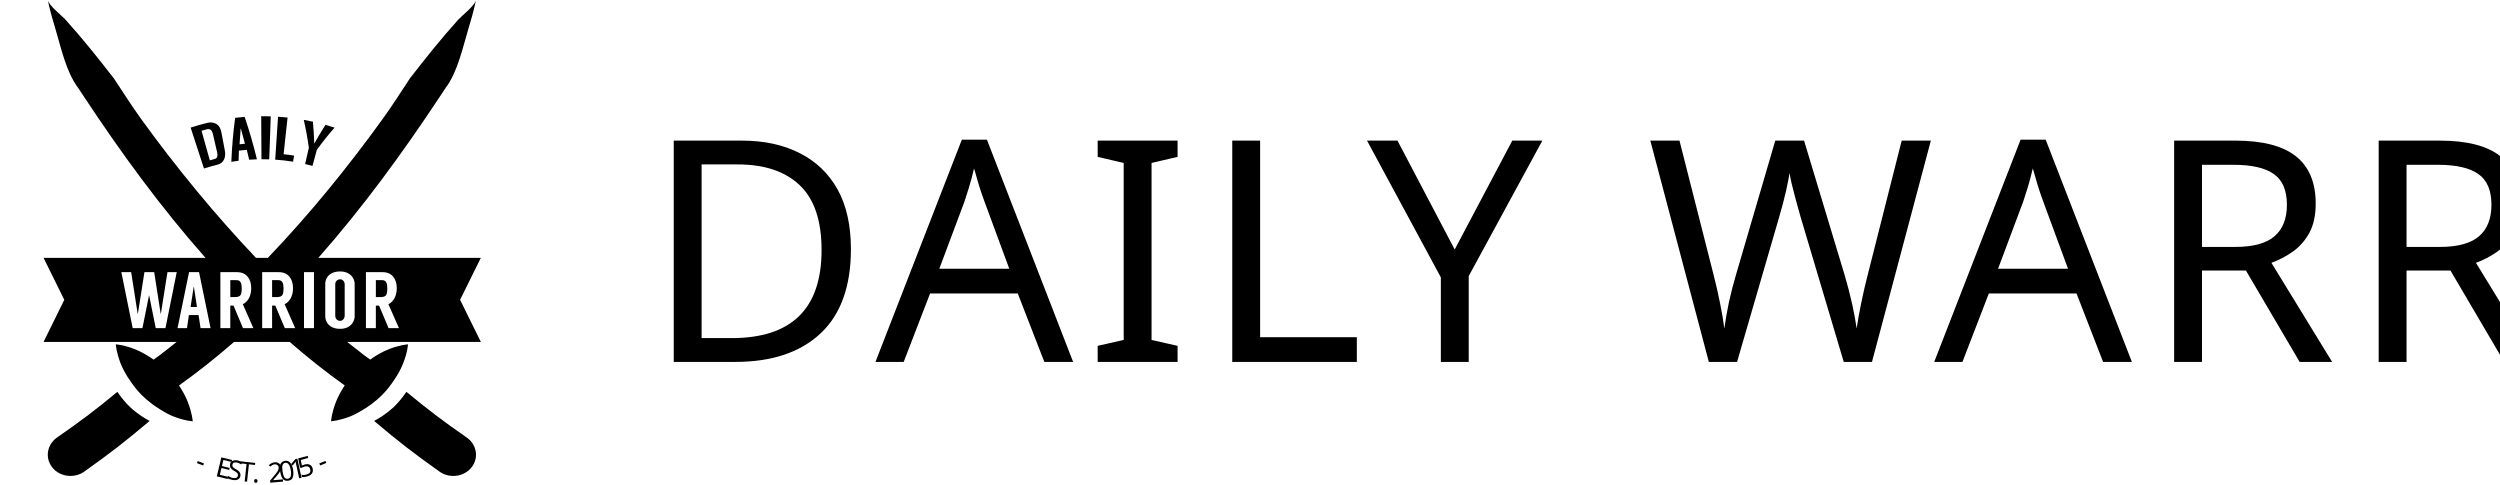
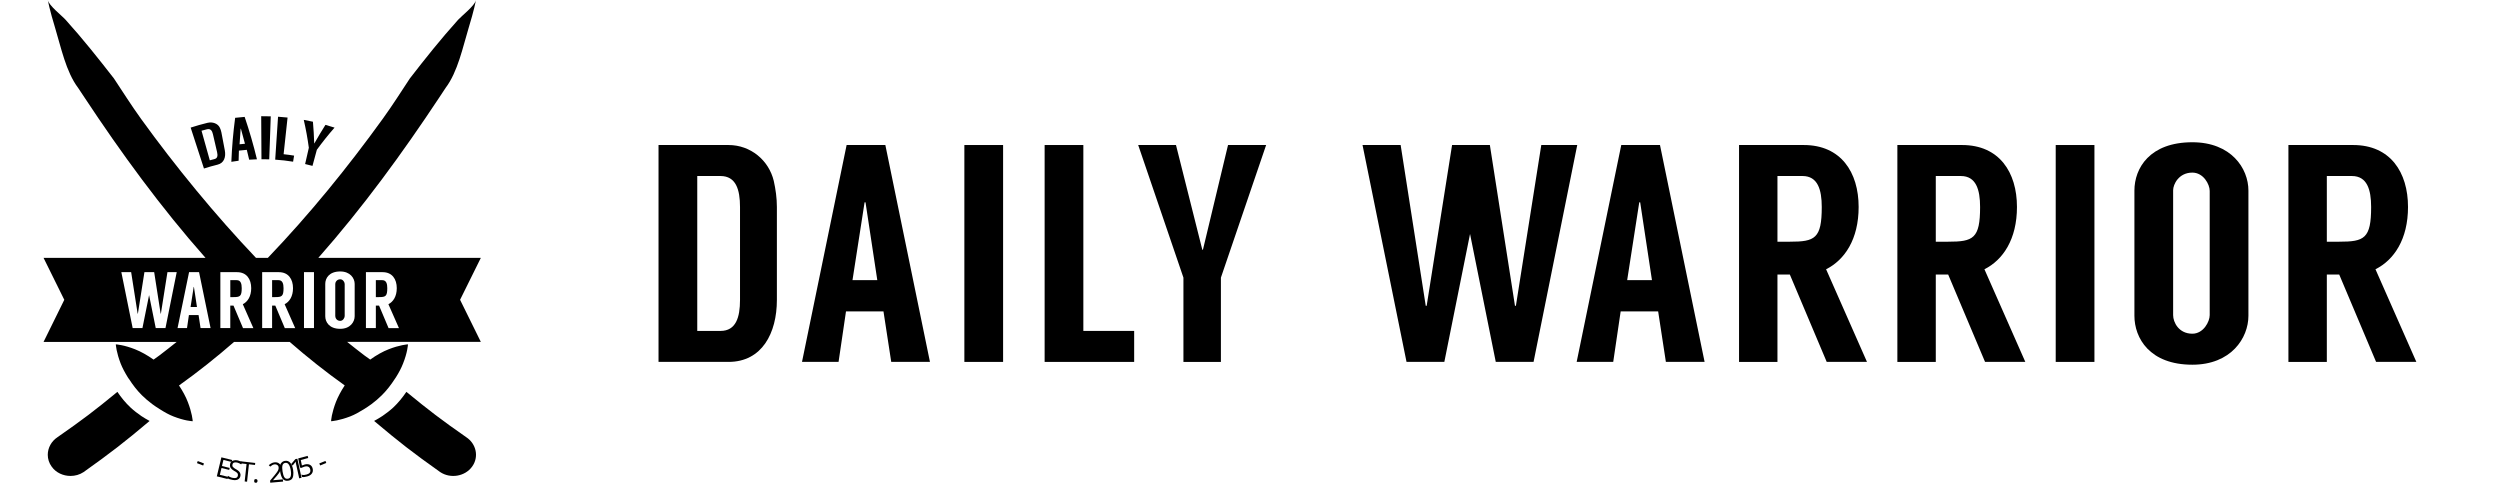
- <svg xmlns="http://www.w3.org/2000/svg" version="1.1" id="Layer_1" x="0px" y="0px" width="211.655px" height="41px" viewBox="0 0 211.655 41" enable-background="new 0 0 211.655 41" xml:space="preserve">
+ <svg xmlns="http://www.w3.org/2000/svg" version="1.1" id="Layer_1" x="0px" y="0px" width="211.654px" height="41px" viewBox="0 0 211.654 41" enable-background="new 0 0 211.654 41" xml:space="preserve">
  <g>
    <g>
      <g>
-         <path fill="none" d="M8.796,28.027c0,0,0.104,12.484,13.654,12.853c0,0,12.359,0.042,13.247-13.075" />
-         <text transform="matrix(0.9344 0.3622 -0.3564 0.932 16.3984 39.6699)" font-family="'OstrichSans-Black'" font-size="2.331">-</text>
-         <text transform="matrix(0.9567 0.2975 -0.2915 0.9546 17.3574 40.0327)" font-family="'OstrichSans-Black'" font-size="2.331"> </text>
-         <text transform="matrix(0.9725 0.2395 -0.2334 0.9708 18.1426 40.2764)" font-family="'OstrichSans-Black'" font-size="2.331">E</text>
-         <text transform="matrix(0.9855 0.1763 -0.1701 0.9843 19.126 40.5142)" font-family="'OstrichSans-Black'" font-size="2.331">S</text>
-         <text transform="matrix(0.9944 0.1131 -0.1069 0.9935 20.1699 40.6982)" font-family="'OstrichSans-Black'" font-size="2.331">T</text>
-         <text transform="matrix(0.9981 0.0693 -0.063 0.9975 21.3408 40.8213)" font-family="'OstrichSans-Black'" font-size="2.331">.</text>
-         <text transform="matrix(0.9993 0.0457 -0.0394 0.9989 21.874 40.856)" font-family="'OstrichSans-Black'" font-size="2.331"> </text>
-         <text transform="matrix(0.9956 -0.0882 0.0945 0.996 22.7715 40.8765)" font-family="'OstrichSans-Black'" font-size="2.331">2</text>
-         <text transform="matrix(0.987 -0.1551 0.1613 0.9878 23.748 40.7847)" font-family="'OstrichSans-Black'" font-size="2.331">0</text>
-         <text transform="matrix(0.9768 -0.2083 0.2145 0.978 24.7207 40.6255)" font-family="'OstrichSans-Black'" font-size="2.331">1</text>
-         <text transform="matrix(0.9641 -0.2597 0.2659 0.9656 25.4463 40.4712)" font-family="'OstrichSans-Black'" font-size="2.331">5</text>
-         <text transform="matrix(0.9466 -0.3166 0.3226 0.9485 26.418 40.2026)" font-family="'OstrichSans-Black'" font-size="2.331"> </text>
-         <text transform="matrix(0.9251 -0.3741 0.38 0.9273 27.2188 39.9331)" font-family="'OstrichSans-Black'" font-size="2.331">-</text>
+         <path fill="none" d="M8.796,28.027c0,0,0.104,12.483,13.654,12.853c0,0,12.358,0.042,13.246-13.075" />
+         <text transform="matrix(0.9364 0.363 -0.3572 0.934 16.3977 39.6709)" font-family="'OstrichSans-Black'" font-size="2.326">-</text>
+         <text transform="matrix(0.9585 0.2981 -0.2921 0.9564 17.3572 40.0332)" font-family="'OstrichSans-Black'" font-size="2.326"> </text>
+         <text transform="matrix(0.974 0.2399 -0.2338 0.9723 18.1428 40.2764)" font-family="'OstrichSans-Black'" font-size="2.327">E</text>
+         <text transform="matrix(0.9866 0.1765 -0.1703 0.9854 19.1262 40.5137)" font-family="'OstrichSans-Black'" font-size="2.328">S</text>
+         <text transform="matrix(0.9952 0.1132 -0.107 0.9943 20.1702 40.6982)" font-family="'OstrichSans-Black'" font-size="2.329">T</text>
+         <text transform="matrix(0.9986 0.0693 -0.063 0.998 21.3411 40.8203)" font-family="'OstrichSans-Black'" font-size="2.33">.</text>
+         <text transform="matrix(0.9996 0.0457 -0.0394 0.9992 21.8738 40.8564)" font-family="'OstrichSans-Black'" font-size="2.33"> </text>
+         <text transform="matrix(0.9951 -0.0882 0.0945 0.9955 22.7717 40.877)" font-family="'OstrichSans-Black'" font-size="2.332">2</text>
+         <text transform="matrix(0.9861 -0.155 0.1612 0.9869 23.7473 40.7852)" font-family="'OstrichSans-Black'" font-size="2.333">0</text>
+         <text transform="matrix(0.9756 -0.208 0.2142 0.9768 24.7209 40.625)" font-family="'OstrichSans-Black'" font-size="2.334">1</text>
+         <text transform="matrix(0.9626 -0.2593 0.2655 0.9641 25.4475 40.4707)" font-family="'OstrichSans-Black'" font-size="2.334">5</text>
+         <text transform="matrix(0.9448 -0.316 0.322 0.9467 26.4172 40.2021)" font-family="'OstrichSans-Black'" font-size="2.335"> </text>
+         <text transform="matrix(0.9231 -0.3733 0.3792 0.9253 27.219 39.9326)" font-family="'OstrichSans-Black'" font-size="2.336">-</text>
      </g>
      <g>
        <g>
-           <path d="M18.744,11.208c0.097,0.511,0.194,1.022,0.291,1.533c0.1,0.55-0.063,1.065-0.613,1.198      c-0.388,0.095-0.773,0.204-1.155,0.328c-0.375-1.155-0.751-2.309-1.126-3.464c0.469-0.152,0.941-0.287,1.418-0.403      c0.45-0.11,0.879,0.066,1.042,0.39C18.664,10.92,18.718,11.059,18.744,11.208z M18.16,13.467      c0.267-0.066,0.284-0.303,0.219-0.588c-0.117-0.507-0.234-1.014-0.352-1.521c-0.063-0.284-0.197-0.491-0.506-0.413      c-0.153,0.039-0.306,0.08-0.459,0.122c0.234,0.835,0.467,1.67,0.701,2.505C17.896,13.536,18.027,13.5,18.16,13.467z" />
-           <path d="M20.895,12.685c-0.223,0.018-0.446,0.04-0.669,0.066c-0.011,0.286-0.019,0.572-0.025,0.857      c-0.206,0.026-0.411,0.057-0.616,0.091c0.05-1.239,0.157-2.482,0.322-3.724c0.269-0.032,0.536-0.058,0.805-0.079      c0.403,1.187,0.75,2.385,1.04,3.591c-0.22,0.006-0.438,0.018-0.658,0.033C21.029,13.242,20.964,12.963,20.895,12.685z       M20.738,12.17c-0.109-0.427-0.225-0.854-0.345-1.28c-0.007,0.001-0.013,0.001-0.019,0.002      c-0.036,0.441-0.067,0.882-0.092,1.323C20.436,12.199,20.586,12.184,20.738,12.17z" />
-           <path d="M22.794,13.49c-0.22-0.008-0.438-0.011-0.658-0.009c-0.008-1.214-0.015-2.428-0.022-3.642      c0.27-0.002,0.539,0.002,0.808,0.011C22.879,11.063,22.836,12.276,22.794,13.49z" />
-           <path d="M24.898,13.175c-0.028,0.171-0.056,0.342-0.084,0.514c-0.503-0.082-1.008-0.14-1.515-0.173      c0.08-1.212,0.161-2.423,0.241-3.634c0.27,0.018,0.538,0.041,0.806,0.07c-0.111,1.035-0.223,2.069-0.335,3.104      C24.309,13.087,24.604,13.127,24.898,13.175z" />
-           <path d="M26.455,14.044c-0.206-0.056-0.415-0.108-0.623-0.156c0.105-0.46,0.211-0.919,0.316-1.379      c-0.107-0.786-0.25-1.574-0.43-2.36c0.26,0.046,0.519,0.098,0.776,0.156c0.054,0.612,0.09,1.223,0.11,1.833      c0.004,0.001,0.008,0.002,0.012,0.003c0.299-0.529,0.611-1.053,0.938-1.57c0.259,0.072,0.515,0.15,0.771,0.233      c-0.533,0.608-1.033,1.234-1.499,1.876C26.703,13.134,26.579,13.589,26.455,14.044z" />
+           <path d="M18.744,11.208c0.097,0.511,0.193,1.022,0.291,1.533c0.1,0.55-0.063,1.065-0.613,1.198      c-0.388,0.095-0.773,0.204-1.155,0.328c-0.375-1.155-0.751-2.309-1.126-3.464c0.469-0.152,0.941-0.287,1.418-0.403      c0.45-0.11,0.879,0.066,1.042,0.39C18.664,10.92,18.718,11.059,18.744,11.208z M18.16,13.467      c0.267-0.066,0.283-0.303,0.219-0.588c-0.117-0.507-0.234-1.014-0.353-1.521c-0.063-0.284-0.196-0.491-0.506-0.413      c-0.152,0.039-0.306,0.08-0.459,0.122c0.234,0.835,0.467,1.67,0.701,2.505C17.896,13.536,18.027,13.5,18.16,13.467z" />
+           <path d="M20.895,12.685c-0.223,0.018-0.445,0.04-0.669,0.066c-0.011,0.286-0.019,0.572-0.024,0.857      c-0.206,0.026-0.411,0.057-0.616,0.091c0.05-1.239,0.157-2.482,0.322-3.724c0.269-0.032,0.535-0.058,0.805-0.079      c0.403,1.187,0.75,2.385,1.04,3.591c-0.22,0.006-0.438,0.018-0.658,0.033C21.029,13.242,20.964,12.963,20.895,12.685z       M20.738,12.17c-0.108-0.427-0.225-0.854-0.345-1.28c-0.007,0.001-0.013,0.001-0.019,0.002      c-0.036,0.441-0.067,0.882-0.092,1.323C20.436,12.199,20.586,12.184,20.738,12.17z" />
+           <path d="M22.794,13.49c-0.22-0.008-0.438-0.011-0.658-0.009c-0.008-1.214-0.015-2.428-0.022-3.642      c0.271-0.002,0.539,0.002,0.809,0.011C22.879,11.063,22.836,12.276,22.794,13.49z" />
+           <path d="M24.898,13.175c-0.027,0.171-0.056,0.342-0.084,0.514c-0.503-0.082-1.008-0.14-1.515-0.173      c0.08-1.212,0.161-2.423,0.241-3.634c0.27,0.018,0.538,0.041,0.806,0.07c-0.111,1.035-0.223,2.069-0.335,3.104      C24.309,13.087,24.604,13.127,24.898,13.175z" />
+           <path d="M26.455,14.044c-0.206-0.056-0.415-0.108-0.623-0.156c0.104-0.46,0.211-0.919,0.315-1.379      c-0.106-0.786-0.25-1.574-0.43-2.36c0.26,0.046,0.519,0.098,0.776,0.156c0.054,0.612,0.09,1.223,0.109,1.833      c0.004,0.001,0.008,0.002,0.013,0.003c0.299-0.529,0.61-1.053,0.938-1.57c0.259,0.072,0.515,0.15,0.771,0.233      c-0.533,0.608-1.033,1.234-1.499,1.876C26.703,13.134,26.579,13.589,26.455,14.044z" />
        </g>
      </g>
    </g>
    <g>
-       <path fill="none" d="M24.81,24.396c0-0.758-0.386-1.354-1.198-1.354h-1.414v4.736h0.84v-1.907c0.033,0,0.154,0,0.271,0    l0.804,1.907h0.881L24.1,25.755C24.506,25.552,24.81,25.099,24.81,24.396z M23.308,25.152h-0.271v-1.434h0.547    c0.332,0,0.421,0.297,0.421,0.677C24.005,25.085,23.855,25.152,23.308,25.152z" />
-       <path fill="none" d="M21.271,24.396c0-0.758-0.387-1.354-1.199-1.354h-1.414v4.736h0.84v-1.907c0.033,0,0.155,0,0.271,0    l0.805,1.907h0.879l-0.893-2.023C20.965,25.552,21.271,25.099,21.271,24.396z M19.769,25.152h-0.271v-1.434h0.547    c0.332,0,0.42,0.297,0.42,0.677C20.465,25.085,20.316,25.152,19.769,25.152z" />
-       <polygon fill="none" points="13.623,26.554 13.602,26.554 13.055,23.042 12.229,23.042 11.676,26.554 11.654,26.554     11.105,23.042 10.274,23.042 11.233,27.778 12.061,27.778 12.622,24.984 13.185,27.778 14.009,27.778 14.963,23.042     14.178,23.042   " />
-       <rect x="25.737" y="23.042" fill="none" width="0.845" height="4.736" />
-       <path fill="none" d="M16.006,23.042l-0.975,4.736h0.8l0.161-1.103h0.819l0.169,1.103h0.845l-0.974-4.736H16.006z M16.134,25.992    l0.265-1.699h0.02l0.258,1.699H16.134z" />
-       <path fill="none" d="M33.593,24.396c0-0.758-0.385-1.354-1.196-1.354h-1.415v4.736h0.84v-1.907c0.033,0,0.154,0,0.271,0    l0.805,1.907h0.88l-0.892-2.023C33.289,25.552,33.593,25.099,33.593,24.396z M32.092,25.152h-0.271v-1.434h0.547    c0.333,0,0.421,0.297,0.421,0.677C32.789,25.085,32.64,25.152,32.092,25.152z" />
-       <path fill="none" d="M28.803,22.981c-0.935,0-1.265,0.569-1.265,1.055v2.734c0,0.487,0.33,1.069,1.265,1.069    c0.846,0,1.225-0.582,1.225-1.069v-2.734C30.027,23.55,29.648,22.981,28.803,22.981z M29.182,26.756    c0,0.142-0.135,0.407-0.379,0.407c-0.297,0-0.419-0.25-0.419-0.407V24.03c0-0.128,0.122-0.385,0.419-0.385    c0.244,0,0.379,0.257,0.379,0.399V26.756z" />
-       <path d="M40.709,21.831H26.95c3.765-4.262,7.137-8.89,10.248-13.59c0.179-0.27,0.357-0.541,0.53-0.801    c1.035-1.367,1.456-3.46,1.948-5.073C40.13,0.889,40.3,0.009,40.3,0c-0.092,0.474-1.214,1.342-1.513,1.672    c-1.464,1.627-2.764,3.26-4.086,4.967c-0.705,1.062-1.439,2.236-2.295,3.419c-2.988,4.136-6.209,8.098-9.73,11.773h-1.005    c-3.431-3.607-6.814-7.729-9.733-11.773c-0.856-1.188-1.588-2.357-2.295-3.419c-1.327-1.701-2.622-3.34-4.092-4.967    C5.258,1.342,4.136,0.474,4.044,0c0,0.009,0.17,0.889,0.624,2.367C5.16,3.98,5.581,6.073,6.614,7.44    c0.174,0.261,0.348,0.531,0.532,0.801c3.108,4.705,6.484,9.332,10.253,13.59H3.687l1.756,3.552l-1.756,3.565h11.267    c-0.483,0.389-0.97,0.772-1.464,1.146c-0.159,0.122-0.329,0.227-0.488,0.35c-0.528-0.372-1.068-0.676-1.574-0.875    c-0.44-0.175-0.841-0.286-1.138-0.345c-0.295-0.062-0.486-0.071-0.486-0.071s0.01,0.193,0.071,0.487    c0.059,0.299,0.171,0.697,0.339,1.135c0.15,0.378,0.362,0.778,0.609,1.174c0.027,0.053,0.072,0.101,0.107,0.149    c0.303,0.474,0.659,0.943,1.081,1.363c0.271,0.271,0.569,0.517,0.874,0.748c0.213,0.165,0.435,0.301,0.656,0.441    c0.387,0.246,0.772,0.463,1.146,0.608c0.444,0.171,0.84,0.282,1.14,0.339c0.296,0.057,0.489,0.066,0.489,0.066    s-0.012-0.193-0.073-0.486c-0.059-0.296-0.17-0.697-0.34-1.135c-0.172-0.454-0.434-0.933-0.748-1.407    c1.617-1.151,3.169-2.388,4.663-3.688h4.707c1.493,1.3,3.045,2.536,4.659,3.683c-0.313,0.479-0.57,0.958-0.748,1.412    c-0.168,0.438-0.276,0.835-0.339,1.135c-0.059,0.293-0.067,0.486-0.067,0.486s0.192-0.01,0.488-0.071    c0.3-0.059,0.694-0.17,1.135-0.338c0.372-0.146,0.764-0.363,1.149-0.604c0.223-0.14,0.44-0.281,0.656-0.441    c0.304-0.231,0.6-0.477,0.875-0.753c0.421-0.42,0.778-0.884,1.082-1.358c0.034-0.052,0.073-0.101,0.106-0.154    c0.247-0.391,0.459-0.791,0.604-1.169c0.176-0.438,0.287-0.841,0.345-1.135c0.062-0.294,0.071-0.487,0.071-0.487    s-0.193,0.009-0.488,0.071c-0.299,0.059-0.694,0.169-1.135,0.34c-0.507,0.198-1.049,0.5-1.574,0.879    c-0.166-0.123-0.334-0.228-0.494-0.354c-0.492-0.375-0.979-0.756-1.46-1.143h11.319l-1.757-3.565L40.709,21.831z M14.009,27.778    h-0.824l-0.563-2.794l-0.562,2.794h-0.827l-0.959-4.736h0.831l0.549,3.512h0.021l0.553-3.512h0.826l0.547,3.512h0.021l0.555-3.512    h0.785L14.009,27.778z M16.98,27.778l-0.169-1.103h-0.819l-0.161,1.103h-0.8l0.975-4.736h0.846l0.974,4.736H16.98z M20.573,27.778    l-0.805-1.907c-0.115,0-0.237,0-0.271,0v1.907h-0.84v-4.736h1.414c0.813,0,1.199,0.595,1.199,1.354    c0,0.704-0.307,1.157-0.712,1.36l0.893,2.023H20.573z M24.111,27.778l-0.804-1.907c-0.116,0-0.237,0-0.271,0v1.907h-0.84v-4.736    h1.414c0.813,0,1.198,0.595,1.198,1.354c0,0.704-0.304,1.157-0.71,1.36l0.893,2.023H24.111z M26.582,27.778h-0.845v-4.736h0.845    V27.778z M30.027,26.771c0,0.487-0.379,1.069-1.225,1.069c-0.935,0-1.265-0.582-1.265-1.069v-2.734    c0-0.486,0.33-1.055,1.265-1.055c0.846,0,1.225,0.569,1.225,1.055V26.771z M32.896,27.778l-0.805-1.907c-0.116,0-0.237,0-0.271,0    v1.907h-0.84v-4.736h1.415c0.812,0,1.196,0.595,1.196,1.354c0,0.704-0.304,1.157-0.708,1.36l0.892,2.023H32.896z" />
-       <path d="M39.465,37.008c-2.112-1.473-3.122-2.245-5.059-3.833c-0.319,0.468-0.687,0.927-1.121,1.333    c-0.29,0.265-0.599,0.5-0.921,0.719c-0.225,0.154-0.456,0.278-0.692,0.41c2.131,1.796,3.251,2.666,5.594,4.329    c0.87,0.579,2.098,0.372,2.7-0.455C40.57,38.686,40.324,37.569,39.465,37.008z" />
-       <path d="M11.059,34.508c-0.435-0.407-0.807-0.866-1.121-1.333c-1.937,1.594-2.95,2.361-5.063,3.833    c-0.533,0.35-0.831,0.917-0.831,1.496v0.002c0,0.347,0.108,0.697,0.335,1.006c0.364,0.512,0.975,0.782,1.593,0.782    c0.382,0,0.769-0.104,1.106-0.327c2.337-1.664,3.458-2.533,5.588-4.329c-0.23-0.126-0.462-0.256-0.69-0.41    C11.657,35.009,11.344,34.773,11.059,34.508z" />
+       <path fill="none" d="M24.81,24.396c0-0.758-0.386-1.354-1.198-1.354h-1.413v4.735h0.84v-1.906c0.032,0,0.153,0,0.271,0    l0.804,1.906h0.882L24.1,25.755C24.506,25.552,24.81,25.1,24.81,24.396z M23.308,25.152h-0.271v-1.435h0.547    c0.332,0,0.421,0.298,0.421,0.677C24.005,25.085,23.855,25.152,23.308,25.152z" />
+       <path fill="none" d="M21.271,24.396c0-0.758-0.387-1.354-1.199-1.354h-1.413v4.735h0.84v-1.906c0.032,0,0.154,0,0.271,0    l0.806,1.906h0.879l-0.894-2.022C20.965,25.552,21.271,25.1,21.271,24.396z M19.769,25.152h-0.271v-1.435h0.547    c0.332,0,0.42,0.298,0.42,0.677C20.465,25.085,20.316,25.152,19.769,25.152z" />
+       <polygon fill="none" points="13.623,26.555 13.602,26.555 13.055,23.042 12.229,23.042 11.676,26.555 11.654,26.555     11.105,23.042 10.274,23.042 11.233,27.777 12.061,27.777 12.622,24.984 13.185,27.777 14.009,27.777 14.963,23.042     14.178,23.042   " />
+       <rect x="25.737" y="23.042" fill="none" width="0.846" height="4.735" />
+       <path fill="none" d="M16.006,23.042l-0.976,4.735h0.801l0.161-1.103h0.818l0.169,1.103h0.846l-0.975-4.735H16.006z M16.134,25.992    l0.265-1.699h0.021l0.258,1.699H16.134z" />
+       <path fill="none" d="M33.593,24.396c0-0.758-0.385-1.354-1.196-1.354h-1.415v4.735h0.84v-1.906c0.033,0,0.154,0,0.271,0    l0.805,1.906h0.88l-0.892-2.022C33.289,25.552,33.593,25.1,33.593,24.396z M32.092,25.152h-0.271v-1.435h0.548    c0.333,0,0.421,0.298,0.421,0.677C32.789,25.085,32.64,25.152,32.092,25.152z" />
+       <path fill="none" d="M28.803,22.98c-0.935,0-1.265,0.569-1.265,1.056v2.733c0,0.487,0.33,1.069,1.265,1.069    c0.846,0,1.225-0.582,1.225-1.069v-2.733C30.027,23.55,29.648,22.98,28.803,22.98z M29.182,26.756    c0,0.143-0.135,0.407-0.379,0.407c-0.297,0-0.419-0.25-0.419-0.407V24.03c0-0.128,0.122-0.386,0.419-0.386    c0.244,0,0.379,0.258,0.379,0.399V26.756z" />
+       <path d="M40.709,21.831H26.95c3.765-4.262,7.137-8.89,10.248-13.59c0.179-0.27,0.356-0.541,0.529-0.801    c1.035-1.367,1.456-3.46,1.948-5.073C40.13,0.889,40.3,0.009,40.3,0c-0.092,0.474-1.214,1.342-1.513,1.672    c-1.464,1.627-2.765,3.26-4.086,4.967c-0.705,1.062-1.439,2.236-2.296,3.419c-2.987,4.136-6.209,8.098-9.729,11.773h-1.005    c-3.431-3.607-6.814-7.729-9.733-11.773C11.082,8.87,10.35,7.701,9.643,6.639c-1.327-1.701-2.622-3.34-4.092-4.967    C5.258,1.342,4.136,0.474,4.044,0c0,0.009,0.17,0.889,0.624,2.367C5.16,3.98,5.581,6.073,6.614,7.44    c0.175,0.261,0.349,0.531,0.532,0.801c3.108,4.705,6.484,9.332,10.253,13.59H3.687l1.756,3.552l-1.756,3.565h11.268    c-0.483,0.389-0.971,0.771-1.464,1.146c-0.159,0.122-0.329,0.227-0.488,0.35c-0.528-0.371-1.068-0.676-1.574-0.875    c-0.44-0.174-0.841-0.285-1.138-0.344c-0.295-0.063-0.486-0.072-0.486-0.072s0.01,0.193,0.071,0.488    c0.059,0.299,0.171,0.696,0.339,1.135c0.149,0.377,0.362,0.777,0.609,1.174c0.026,0.053,0.071,0.101,0.106,0.148    c0.303,0.475,0.659,0.943,1.081,1.363c0.271,0.271,0.569,0.518,0.874,0.748c0.213,0.165,0.435,0.301,0.656,0.441    c0.387,0.246,0.771,0.463,1.146,0.607c0.444,0.172,0.84,0.282,1.141,0.34c0.296,0.057,0.488,0.065,0.488,0.065    s-0.012-0.192-0.072-0.486c-0.06-0.296-0.17-0.696-0.341-1.135c-0.172-0.454-0.434-0.933-0.748-1.407    c1.617-1.15,3.17-2.388,4.663-3.688h4.707c1.493,1.3,3.045,2.535,4.659,3.683c-0.313,0.479-0.57,0.958-0.748,1.412    c-0.168,0.438-0.275,0.835-0.339,1.135c-0.059,0.294-0.067,0.486-0.067,0.486s0.192-0.011,0.488-0.071    c0.3-0.059,0.694-0.17,1.135-0.338c0.372-0.146,0.765-0.363,1.149-0.604c0.223-0.141,0.44-0.281,0.656-0.441    c0.304-0.23,0.6-0.477,0.875-0.753c0.421-0.42,0.777-0.884,1.082-1.358c0.034-0.052,0.072-0.101,0.105-0.154    c0.247-0.391,0.459-0.791,0.604-1.168c0.176-0.438,0.287-0.842,0.345-1.135c0.063-0.295,0.071-0.488,0.071-0.488    s-0.193,0.01-0.488,0.072c-0.299,0.059-0.694,0.168-1.135,0.34c-0.507,0.197-1.049,0.5-1.574,0.879    c-0.166-0.123-0.334-0.229-0.494-0.354c-0.492-0.375-0.979-0.756-1.46-1.144h11.319l-1.757-3.564L40.709,21.831z M14.009,27.777    h-0.824l-0.563-2.793l-0.563,2.793h-0.827l-0.959-4.735h0.831l0.549,3.513h0.021l0.553-3.513h0.826l0.547,3.513h0.021l0.555-3.513    h0.785L14.009,27.777z M16.98,27.777l-0.169-1.103h-0.818l-0.161,1.103h-0.801l0.976-4.735h0.846l0.975,4.735H16.98z     M20.573,27.777l-0.806-1.906c-0.115,0-0.237,0-0.271,0v1.906h-0.84v-4.735h1.413c0.813,0,1.199,0.595,1.199,1.354    c0,0.703-0.307,1.156-0.712,1.359l0.894,2.023h-0.878V27.777z M24.111,27.777l-0.804-1.906c-0.116,0-0.237,0-0.271,0v1.906h-0.841    v-4.735h1.414c0.813,0,1.198,0.595,1.198,1.354c0,0.703-0.304,1.156-0.71,1.359l0.894,2.023h-0.881V27.777z M26.582,27.777h-0.846    v-4.735h0.846V27.777z M30.027,26.771c0,0.486-0.379,1.068-1.225,1.068c-0.935,0-1.265-0.582-1.265-1.068v-2.734    c0-0.486,0.33-1.055,1.265-1.055c0.846,0,1.225,0.568,1.225,1.055V26.771z M32.896,27.777l-0.805-1.906c-0.116,0-0.237,0-0.271,0    v1.906h-0.84v-4.735h1.415c0.813,0,1.196,0.595,1.196,1.354c0,0.703-0.304,1.156-0.708,1.359l0.892,2.023h-0.879V27.777z" />
+       <path d="M39.465,37.008c-2.112-1.473-3.122-2.244-5.06-3.833c-0.318,0.468-0.687,0.927-1.12,1.333    c-0.29,0.266-0.6,0.5-0.922,0.719c-0.225,0.154-0.455,0.278-0.691,0.41c2.131,1.797,3.251,2.666,5.594,4.329    c0.87,0.579,2.098,0.372,2.7-0.455C40.57,38.686,40.324,37.568,39.465,37.008z" />
+       <path d="M11.059,34.508c-0.435-0.406-0.807-0.865-1.121-1.333c-1.937,1.595-2.95,2.361-5.063,3.833    c-0.533,0.35-0.831,0.917-0.831,1.496v0.002c0,0.348,0.107,0.697,0.335,1.006c0.364,0.512,0.975,0.782,1.593,0.782    c0.382,0,0.77-0.104,1.106-0.327c2.337-1.664,3.458-2.533,5.588-4.328c-0.23-0.127-0.462-0.257-0.69-0.41    C11.657,35.009,11.344,34.773,11.059,34.508z" />
      <g>
-         <path d="M23.584,23.719h-0.547v1.434h0.271c0.548,0,0.697-0.067,0.697-0.757C24.005,24.016,23.916,23.719,23.584,23.719z" />
+         <path d="M23.584,23.719h-0.547v1.434h0.271c0.548,0,0.697-0.066,0.697-0.756C24.005,24.016,23.916,23.719,23.584,23.719z" />
      </g>
      <g>
        <polygon points="16.398,24.293 16.134,25.992 16.676,25.992 16.418,24.293    " />
      </g>
      <g>
-         <path d="M20.045,23.719h-0.547v1.434h0.271c0.548,0,0.696-0.067,0.696-0.757C20.465,24.016,20.377,23.719,20.045,23.719z" />
+         <path d="M20.045,23.719h-0.547v1.434h0.271c0.548,0,0.696-0.066,0.696-0.756C20.465,24.016,20.377,23.719,20.045,23.719z" />
      </g>
      <g>
-         <path d="M28.803,23.645c-0.297,0-0.419,0.257-0.419,0.385v2.727c0,0.156,0.122,0.407,0.419,0.407     c0.244,0,0.379-0.265,0.379-0.407v-2.713C29.182,23.901,29.047,23.645,28.803,23.645z" />
+         <path d="M28.803,23.645c-0.297,0-0.419,0.258-0.419,0.386v2.727c0,0.156,0.122,0.407,0.419,0.407     c0.244,0,0.379-0.266,0.379-0.407v-2.713C29.182,23.9,29.047,23.645,28.803,23.645z" />
      </g>
      <g>
-         <path d="M32.368,23.719h-0.547v1.434h0.271c0.548,0,0.697-0.067,0.697-0.757C32.789,24.016,32.701,23.719,32.368,23.719z" />
+         <path d="M32.368,23.719h-0.548v1.434h0.271c0.548,0,0.697-0.066,0.697-0.756C32.789,24.016,32.701,23.719,32.368,23.719z" />
      </g>
    </g>
  </g>
-   <text transform="matrix(1 0 0 1 54.4932 30.6396)" font-family="'Langdon'" font-size="26.234" letter-spacing="1">DAILY WARRIOR</text>
+   <g enable-background="new    ">
+     <path d="M65.772,17.524v7.869c0,2.807-1.259,5.246-4.092,5.246h-5.928V12.278h5.928c1.862,0,3.41,1.286,3.83,3.043   C65.667,16.029,65.772,16.764,65.772,17.524z M60.998,28.017c1.312,0,1.653-1.154,1.653-2.623v-7.869   c0-1.469-0.341-2.623-1.653-2.623h-1.967v13.115H60.998z" />
+     <path d="M74.797,26.364h-3.174l-0.629,4.275h-3.095l3.777-18.361h3.279l3.777,18.361h-3.279L74.797,26.364z M74.273,23.715   l-0.997-6.584h-0.079l-1.023,6.584H74.273z" />
+     <path d="M84.924,30.64h-3.279V12.278h3.279V30.64z" />
+     <path d="M96.02,28.017v2.623h-7.58V12.278h3.278v15.738H96.02z" />
+     <path d="M103.365,30.64h-3.174v-7.135l-3.83-11.227h3.2l2.229,8.866h0.052l2.125-8.866h3.226l-3.829,11.227V30.64z" />
+     <path d="M133.532,12.278l-3.698,18.361h-3.2l-2.178-10.833l-2.176,10.833h-3.201l-3.725-18.361h3.227l2.125,13.613h0.078   l2.151-13.613h3.2l2.125,13.613h0.078l2.15-13.613H133.532z" />
+     <path d="M140.382,26.364h-3.174l-0.63,4.275h-3.095l3.776-18.361h3.278l3.777,18.361h-3.278L140.382,26.364z M139.857,23.715   l-0.996-6.584h-0.079l-1.022,6.584H139.857z" />
+     <path d="M154.653,30.64l-3.122-7.396c-0.445,0-0.918,0-1.049,0v7.396h-3.252V12.278h5.482c3.146,0,4.643,2.309,4.643,5.246   c0,2.729-1.181,4.485-2.755,5.272l3.462,7.843H154.653z M150.482,20.463h1.049c2.125,0,2.702-0.263,2.702-2.938   c0-1.469-0.341-2.623-1.626-2.623h-2.125V20.463z" />
+     <path d="M168.058,30.64l-3.122-7.396c-0.446,0-0.918,0-1.049,0v7.396h-3.253V12.278h5.482c3.147,0,4.643,2.309,4.643,5.246   c0,2.729-1.18,4.485-2.754,5.272l3.462,7.843H168.058z M163.887,20.463h1.049c2.125,0,2.702-0.263,2.702-2.938   c0-1.469-0.342-2.623-1.627-2.623h-2.124V20.463z" />
+     <path d="M177.318,30.64h-3.278V12.278h3.278V30.64z" />
+     <path d="M190.355,16.135v10.597c0,1.889-1.469,4.145-4.747,4.145c-3.62,0-4.905-2.256-4.905-4.145V16.135   c0-1.889,1.285-4.092,4.905-4.092C188.886,12.043,190.355,14.246,190.355,16.135z M187.077,16.161c0-0.551-0.525-1.548-1.47-1.548   c-1.153,0-1.626,0.997-1.626,1.495v10.57c0,0.604,0.473,1.574,1.626,1.574c0.944,0,1.47-1.023,1.47-1.574V16.161z" />
+     <path d="M201.164,30.64l-3.122-7.396c-0.445,0-0.918,0-1.049,0v7.396h-3.252V12.278h5.482c3.146,0,4.643,2.309,4.643,5.246   c0,2.729-1.181,4.485-2.755,5.272l3.462,7.843H201.164z M196.993,20.463h1.049c2.125,0,2.702-0.263,2.702-2.938   c0-1.469-0.341-2.623-1.626-2.623h-2.125V20.463z" />
+   </g>
</svg>
